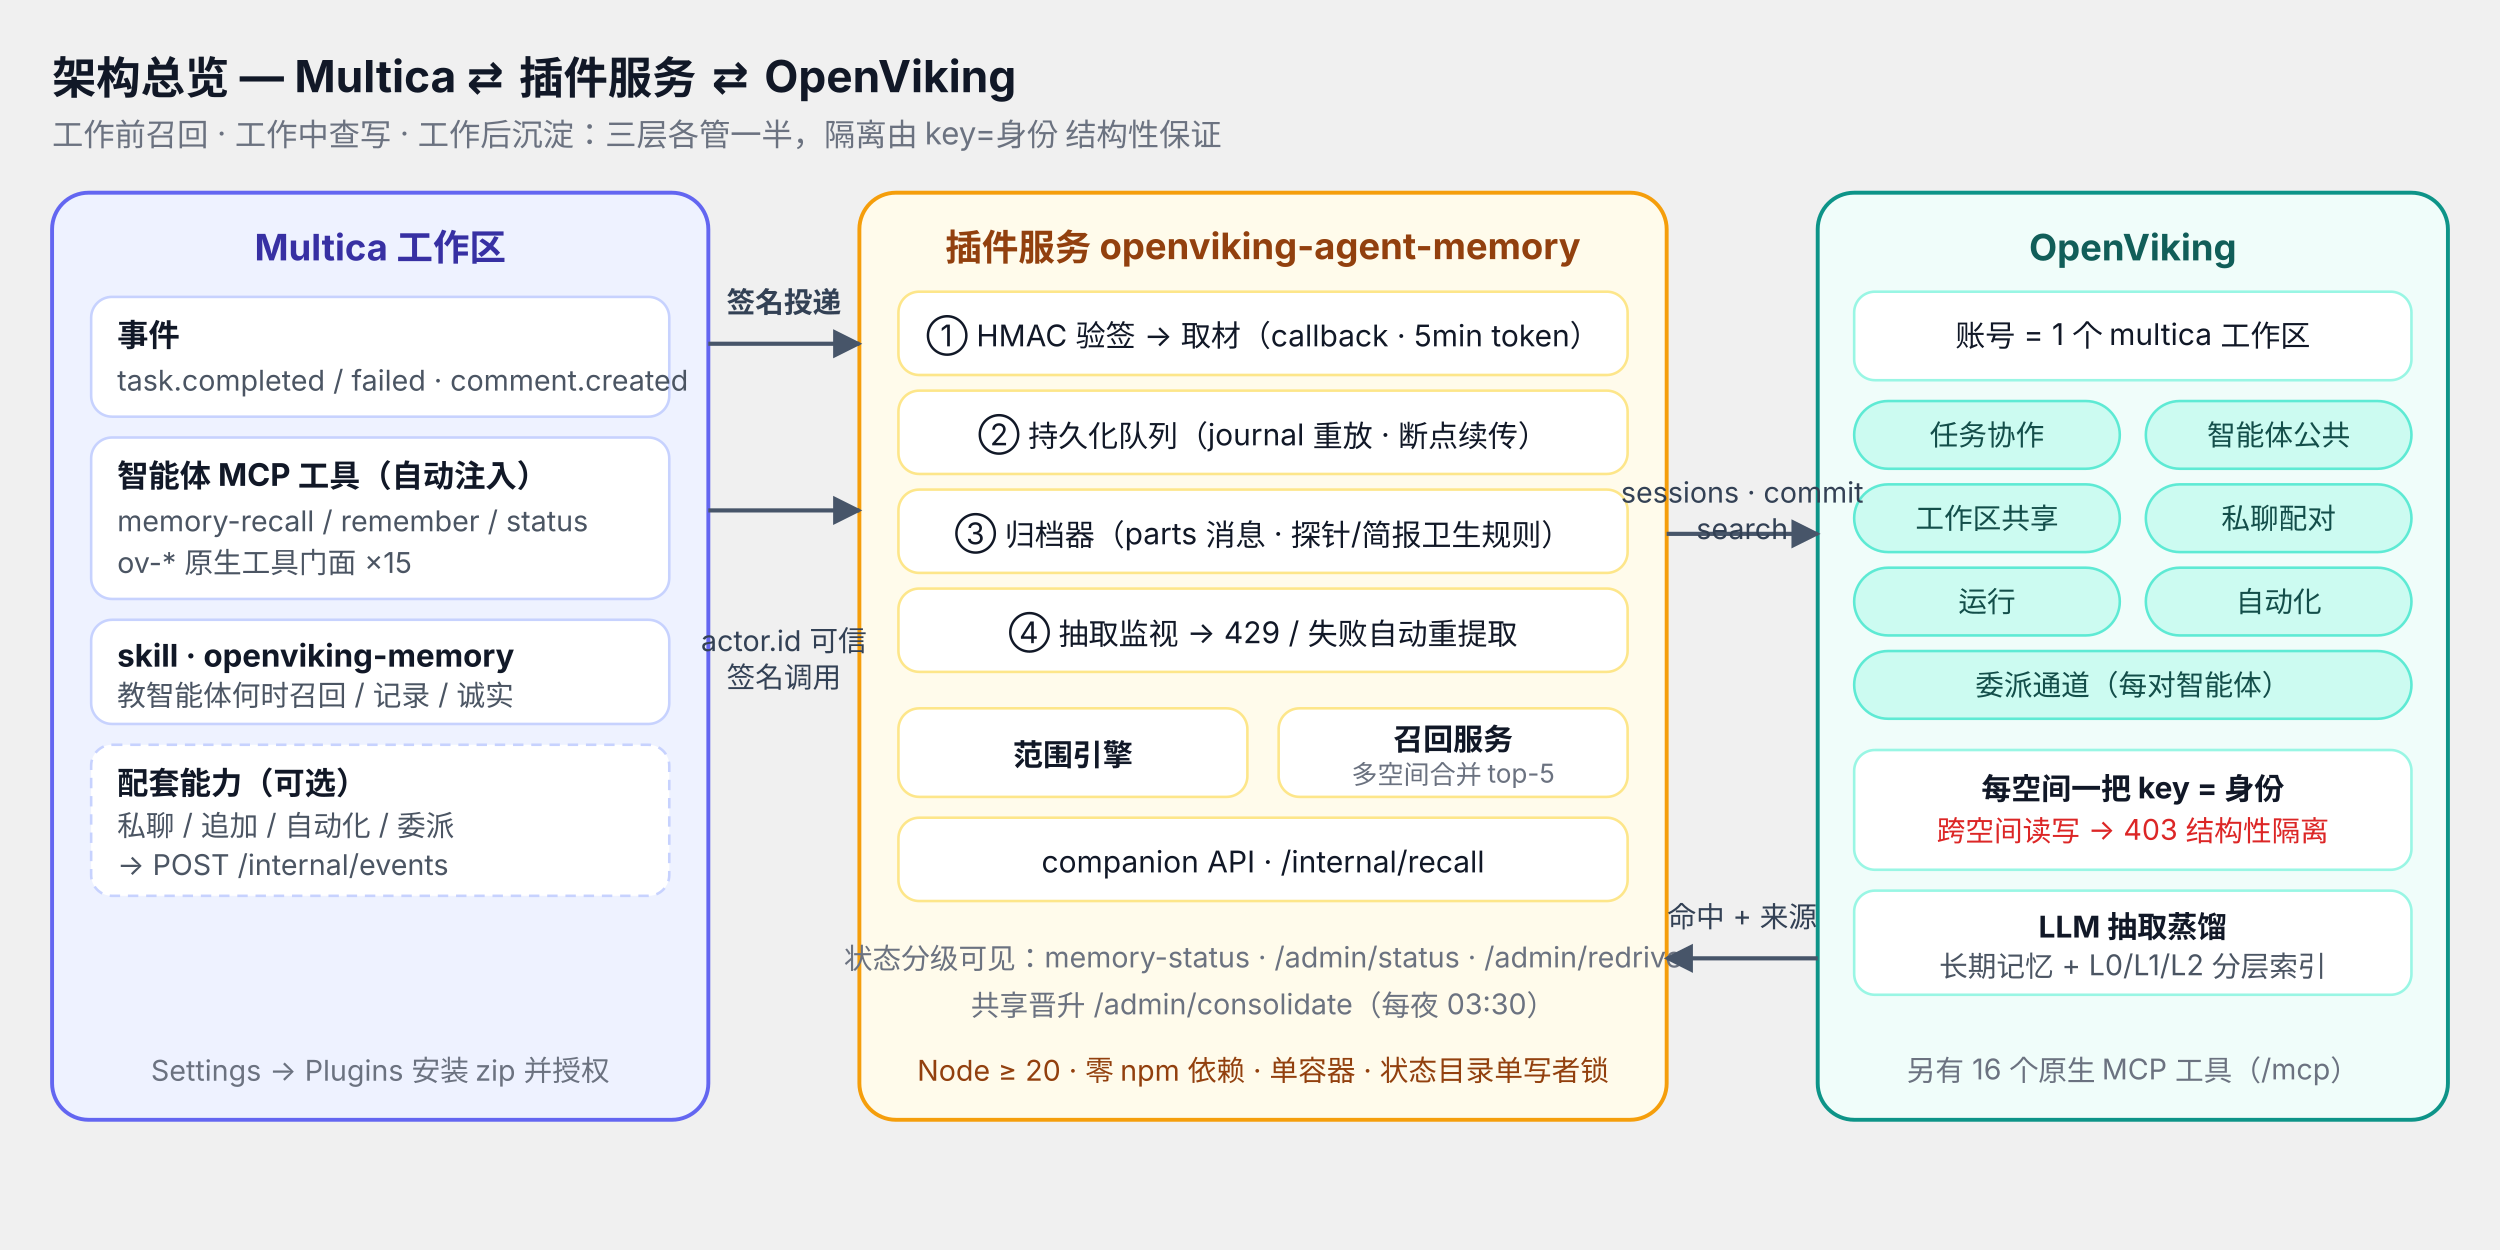
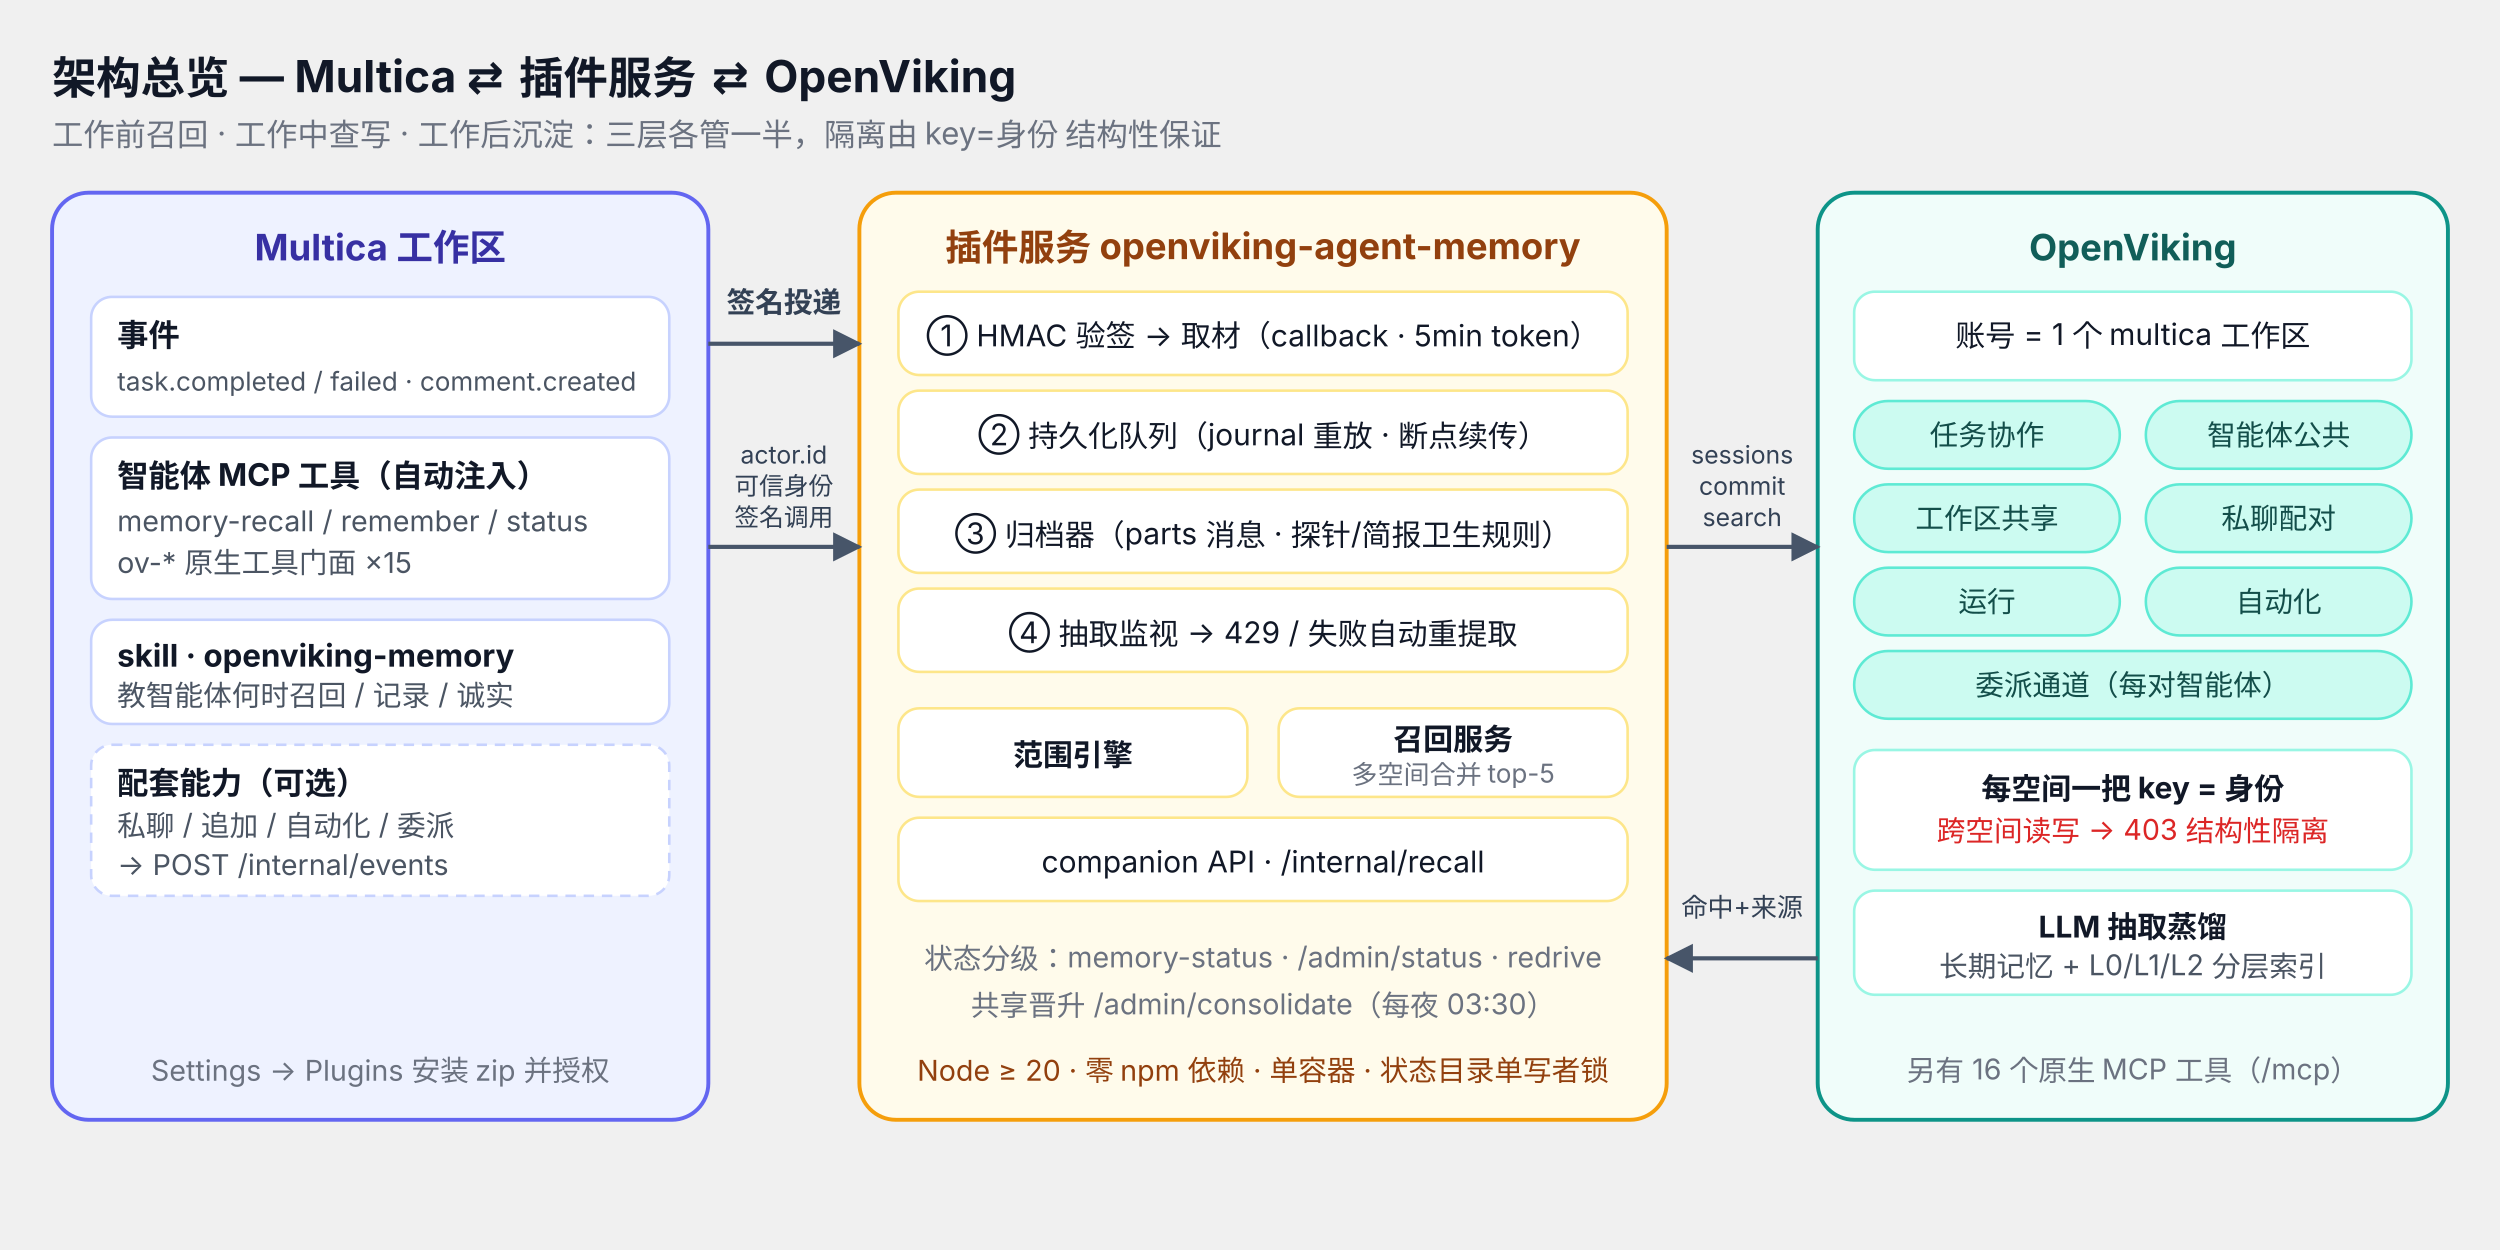
<svg xmlns="http://www.w3.org/2000/svg" viewBox="0 0 960 480" font-family="-apple-system,'PingFang SC','Hiragino Sans GB','Microsoft YaHei',sans-serif">
  <defs>
    <marker id="arr" viewBox="0 0 10 10" refX="9" refY="5" markerWidth="7" markerHeight="7" orient="auto-start-reverse">
      <path d="M0,0 L10,5 L0,10 z" fill="#475569" />
    </marker>
  </defs>
  <text x="20" y="36" font-size="17" font-weight="700" fill="#111827">架构总览 — Multica ⇄ 插件服务 ⇄ OpenViking</text>
  <text x="20" y="56" font-size="12" fill="#6B7280">工作前召回 · 工作中查写 · 工作后沉淀：三层各管一半，隔离由 key=身份 结构性保证</text>
  <rect x="20" y="74" width="252" height="356" rx="14" fill="#EEF2FF" stroke="#6366F1" stroke-width="1.5" />
  <text x="146" y="100" text-anchor="middle" font-size="14" font-weight="700" fill="#3730A3">Multica 工作区</text>
  <rect x="35" y="114" width="222" height="46" rx="8" fill="#FFFFFF" stroke="#C7D2FE" />
  <text x="45" y="133" font-size="12" font-weight="700" fill="#111827">事件</text>
-   <text x="45" y="150" font-size="11" fill="#4B5563">task.completed / failed · comment.created</text>
+   <text x="45" y="150" font-size="10" fill="#4B5563">task.completed / failed · comment.created</text>
  <rect x="35" y="168" width="222" height="62" rx="8" fill="#FFFFFF" stroke="#C7D2FE" />
  <text x="45" y="187" font-size="12" font-weight="700" fill="#111827">智能体 MCP 工具（自动注入）</text>
  <text x="45" y="204" font-size="11" fill="#4B5563">memory-recall / remember / status</text>
  <text x="45" y="220" font-size="11" fill="#4B5563">ov-* 原生工具门面 ×15</text>
  <rect x="35" y="238" width="222" height="40" rx="8" fill="#FFFFFF" stroke="#C7D2FE" />
  <text x="45" y="256" font-size="12" font-weight="700" fill="#111827">skill · openviking-memory</text>
  <text x="45" y="271" font-size="11" fill="#4B5563">教智能体何时召回 / 记录 / 诚实</text>
  <rect x="35" y="286" width="222" height="58" rx="8" fill="#FFFFFF" stroke="#C7D2FE" stroke-dasharray="4 3" />
  <text x="45" y="305" font-size="12" font-weight="700" fill="#111827">配套能力（可选）</text>
  <text x="45" y="321" font-size="11" fill="#4B5563">私聊 / 追加 / 自动化 / 委派</text>
  <text x="45" y="336" font-size="11" fill="#4B5563">→ POST /internal/events</text>
  <text x="146" y="415" text-anchor="middle" font-size="11" fill="#6B7280">Settings → Plugins 安装 zip 并授权</text>
  <rect x="330" y="74" width="310" height="356" rx="14" fill="#FFFBEB" stroke="#F59E0B" stroke-width="1.5" />
  <text x="485" y="100" text-anchor="middle" font-size="14" font-weight="700" fill="#92400E">插件服务 openviking-agent-memory</text>
  <rect x="345" y="112" width="280" height="32" rx="8" fill="#FFFFFF" stroke="#FDE68A" />
  <text x="485" y="133" text-anchor="middle" font-size="11.5" fill="#111827">① HMAC 验签 → 取材（callback · 5min token）</text>
  <rect x="345" y="150" width="280" height="32" rx="8" fill="#FFFFFF" stroke="#FDE68A" />
  <text x="485" y="171" text-anchor="middle" font-size="11.5" fill="#111827">② 持久化队列（journal 重放 · 断点续传）</text>
  <rect x="345" y="188" width="280" height="32" rx="8" fill="#FFFFFF" stroke="#FDE68A" />
  <text x="485" y="209" text-anchor="middle" font-size="11.5" fill="#111827">③ 归档器（parts 消息 · 探针/简报卫生规则）</text>
  <rect x="345" y="226" width="280" height="32" rx="8" fill="#FFFFFF" stroke="#FDE68A" />
  <text x="485" y="247" text-anchor="middle" font-size="11.5" fill="#111827">④ 抽取监视 → 429 / 失败自动重提取</text>
  <rect x="345" y="272" width="134" height="34" rx="8" fill="#FFFFFF" stroke="#FDE68A" />
  <text x="412" y="294" text-anchor="middle" font-size="11.5" font-weight="700" fill="#111827">范围引擎</text>
  <rect x="491" y="272" width="134" height="34" rx="8" fill="#FFFFFF" stroke="#FDE68A" />
  <text x="558" y="288" text-anchor="middle" font-size="11.5" font-weight="700" fill="#111827">召回服务</text>
  <text x="558" y="301" text-anchor="middle" font-size="10" fill="#6B7280">多空间合并 top-5</text>
  <rect x="345" y="314" width="280" height="32" rx="8" fill="#FFFFFF" stroke="#FDE68A" />
  <text x="485" y="335" text-anchor="middle" font-size="11.5" fill="#111827">companion API · /internal/recall</text>
-   <text x="485" y="372" text-anchor="middle" font-size="11" fill="#6B7280">状态分级可见：memory-status · /admin/status · /admin/redrive</text>
+   <text x="485" y="372" text-anchor="middle" font-size="11" fill="#6B7280">状态分级：memory-status · /admin/status · redrive</text>
  <text x="485" y="390" text-anchor="middle" font-size="11" fill="#6B7280">共享晋升 /admin/consolidate（每夜 03:30）</text>
  <text x="485" y="415" text-anchor="middle" font-size="11" fill="#92400E">Node ≥ 20 · 零 npm 依赖 · 单容器 · 状态目录单写者锁</text>
  <rect x="698" y="74" width="242" height="356" rx="14" fill="#F0FDFA" stroke="#0D9488" stroke-width="1.5" />
  <text x="819" y="100" text-anchor="middle" font-size="14" font-weight="700" fill="#115E59">OpenViking</text>
  <rect x="712" y="112" width="214" height="34" rx="8" fill="#FFFFFF" stroke="#99F6E4" />
  <text x="819" y="133" text-anchor="middle" font-size="11.5" fill="#111827">账号 = 1 个 multica 工作区</text>
  <g font-size="11" fill="#134E4A">
    <rect x="712" y="154" width="102" height="26" rx="13" fill="#CCFBF1" stroke="#5EEAD4" />
    <text x="763" y="171" text-anchor="middle">任务协作</text>
    <rect x="824" y="154" width="102" height="26" rx="13" fill="#CCFBF1" stroke="#5EEAD4" />
    <text x="875" y="171" text-anchor="middle">智能体公共</text>
    <rect x="712" y="186" width="102" height="26" rx="13" fill="#CCFBF1" stroke="#5EEAD4" />
    <text x="763" y="203" text-anchor="middle">工作区共享</text>
    <rect x="824" y="186" width="102" height="26" rx="13" fill="#CCFBF1" stroke="#5EEAD4" />
    <text x="875" y="203" text-anchor="middle">私聊配对</text>
    <rect x="712" y="218" width="102" height="26" rx="13" fill="#CCFBF1" stroke="#5EEAD4" />
    <text x="763" y="235" text-anchor="middle">运行</text>
    <rect x="824" y="218" width="102" height="26" rx="13" fill="#CCFBF1" stroke="#5EEAD4" />
    <text x="875" y="235" text-anchor="middle">自动化</text>
    <rect x="712" y="250" width="214" height="26" rx="13" fill="#CCFBF1" stroke="#5EEAD4" />
    <text x="819" y="267" text-anchor="middle">委派通道（每对智能体）</text>
  </g>
  <rect x="712" y="288" width="214" height="46" rx="8" fill="#FFFFFF" stroke="#99F6E4" />
  <text x="819" y="307" text-anchor="middle" font-size="11.5" font-weight="700" fill="#111827">每空间一把 key = 身份</text>
  <text x="819" y="323" text-anchor="middle" font-size="11" fill="#DC2626">跨空间读写 → 403 结构性隔离</text>
  <rect x="712" y="342" width="214" height="40" rx="8" fill="#FFFFFF" stroke="#99F6E4" />
  <text x="819" y="360" text-anchor="middle" font-size="11.5" font-weight="700" fill="#111827">LLM 抽取蒸馏</text>
  <text x="819" y="375" text-anchor="middle" font-size="11" fill="#4B5563">长期记忆 + L0/L1/L2 分层索引</text>
  <text x="819" y="415" text-anchor="middle" font-size="11" fill="#6B7280">另有 16 个原生 MCP 工具（/mcp）</text>
  <g stroke="#475569" stroke-width="1.6" fill="none" marker-end="url(#arr)">
    <line x1="272" y1="132" x2="330" y2="132" />
-     <line x1="272" y1="196" x2="330" y2="196" />
-     <line x1="640" y1="205" x2="698" y2="205" />
+     <line x1="272" y1="210" x2="330" y2="210" />
+     <line x1="640" y1="210" x2="698" y2="210" />
    <line x1="698" y1="368" x2="640" y2="368" />
  </g>
  <g font-size="11" fill="#334155">
    <text x="301" y="120" text-anchor="middle" font-weight="700">签名投递</text>
-     <text x="301" y="250" text-anchor="middle">actor.id 可信</text>
-     <text x="301" y="264" text-anchor="middle">签名调用</text>
-     <text x="669" y="193" text-anchor="middle">sessions · commit</text>
-     <text x="669" y="207" text-anchor="middle">search</text>
-     <text x="669" y="356" text-anchor="middle">命中 + 来源</text>
+     <text x="301" y="178" text-anchor="middle" font-size="9.5">actor.id</text>
+     <text x="301" y="190" text-anchor="middle" font-size="9.5">可信身份</text>
+     <text x="301" y="202" text-anchor="middle" font-size="9.5">签名调用</text>
+     <text x="669" y="178" text-anchor="middle" font-size="9.5">sessions</text>
+     <text x="669" y="190" text-anchor="middle" font-size="9.5">commit</text>
+     <text x="669" y="202" text-anchor="middle" font-size="9.5">search</text>
+     <text x="669" y="352" text-anchor="middle" font-size="10">命中+来源</text>
  </g>
</svg>
